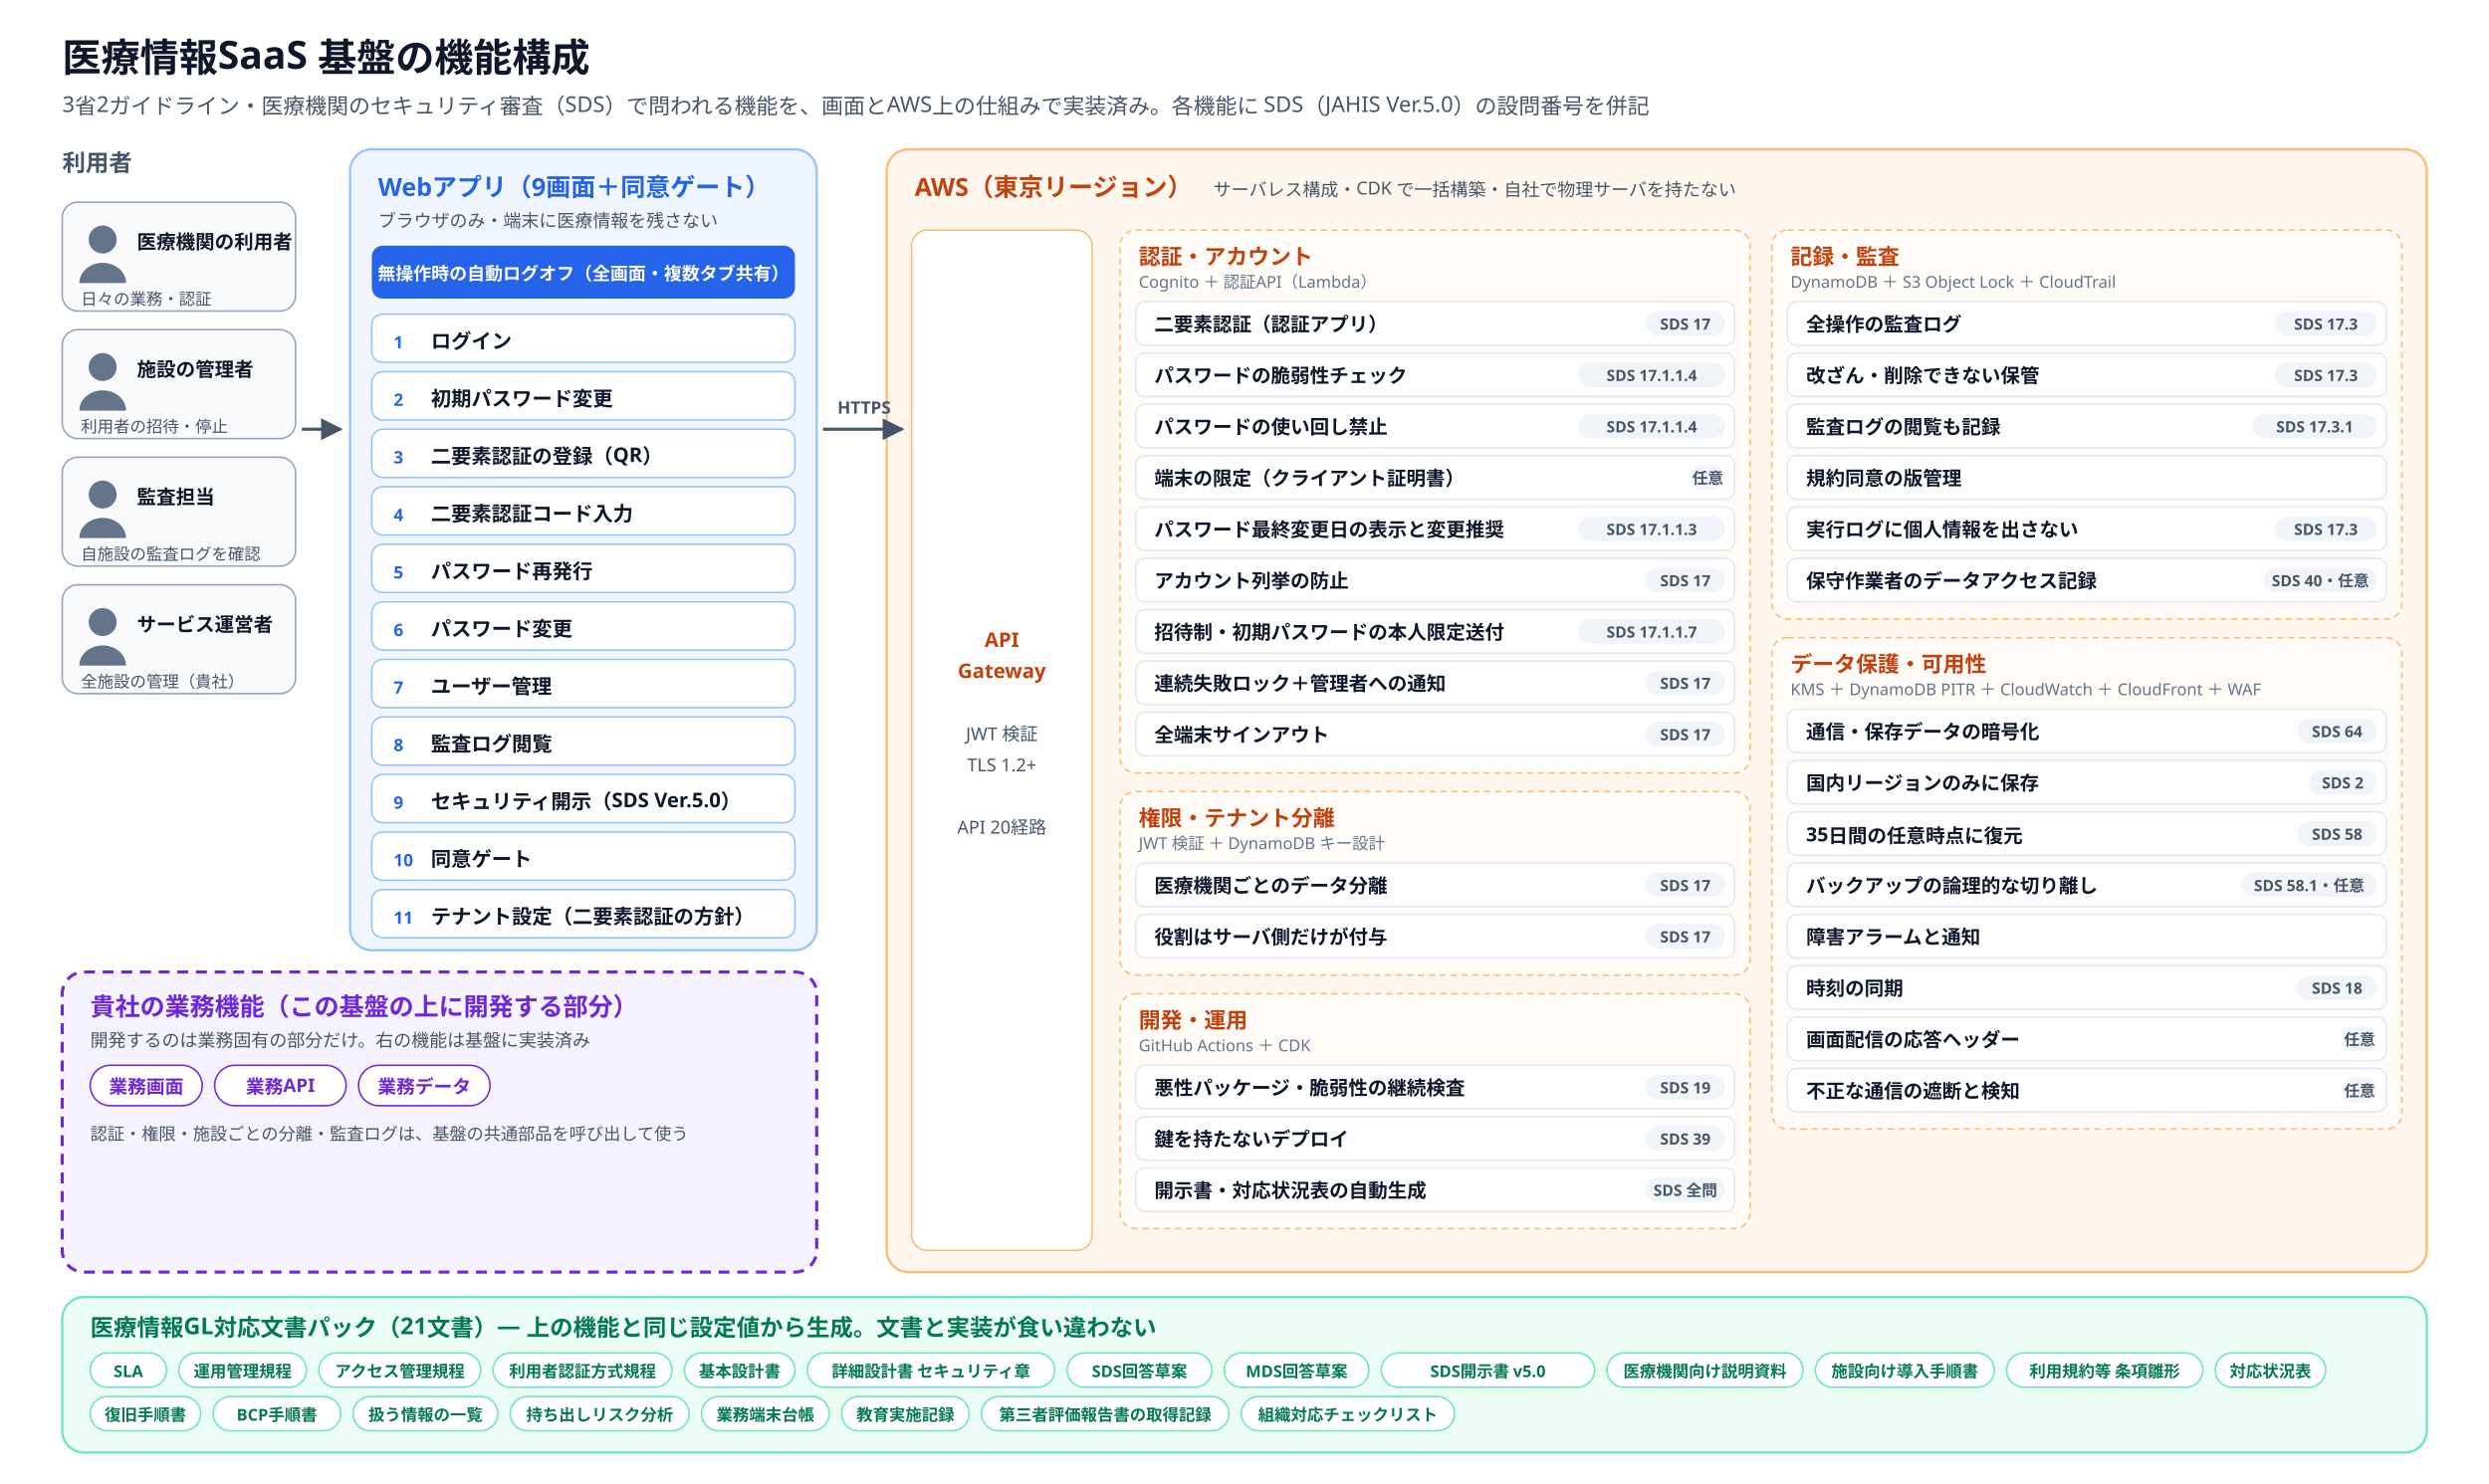
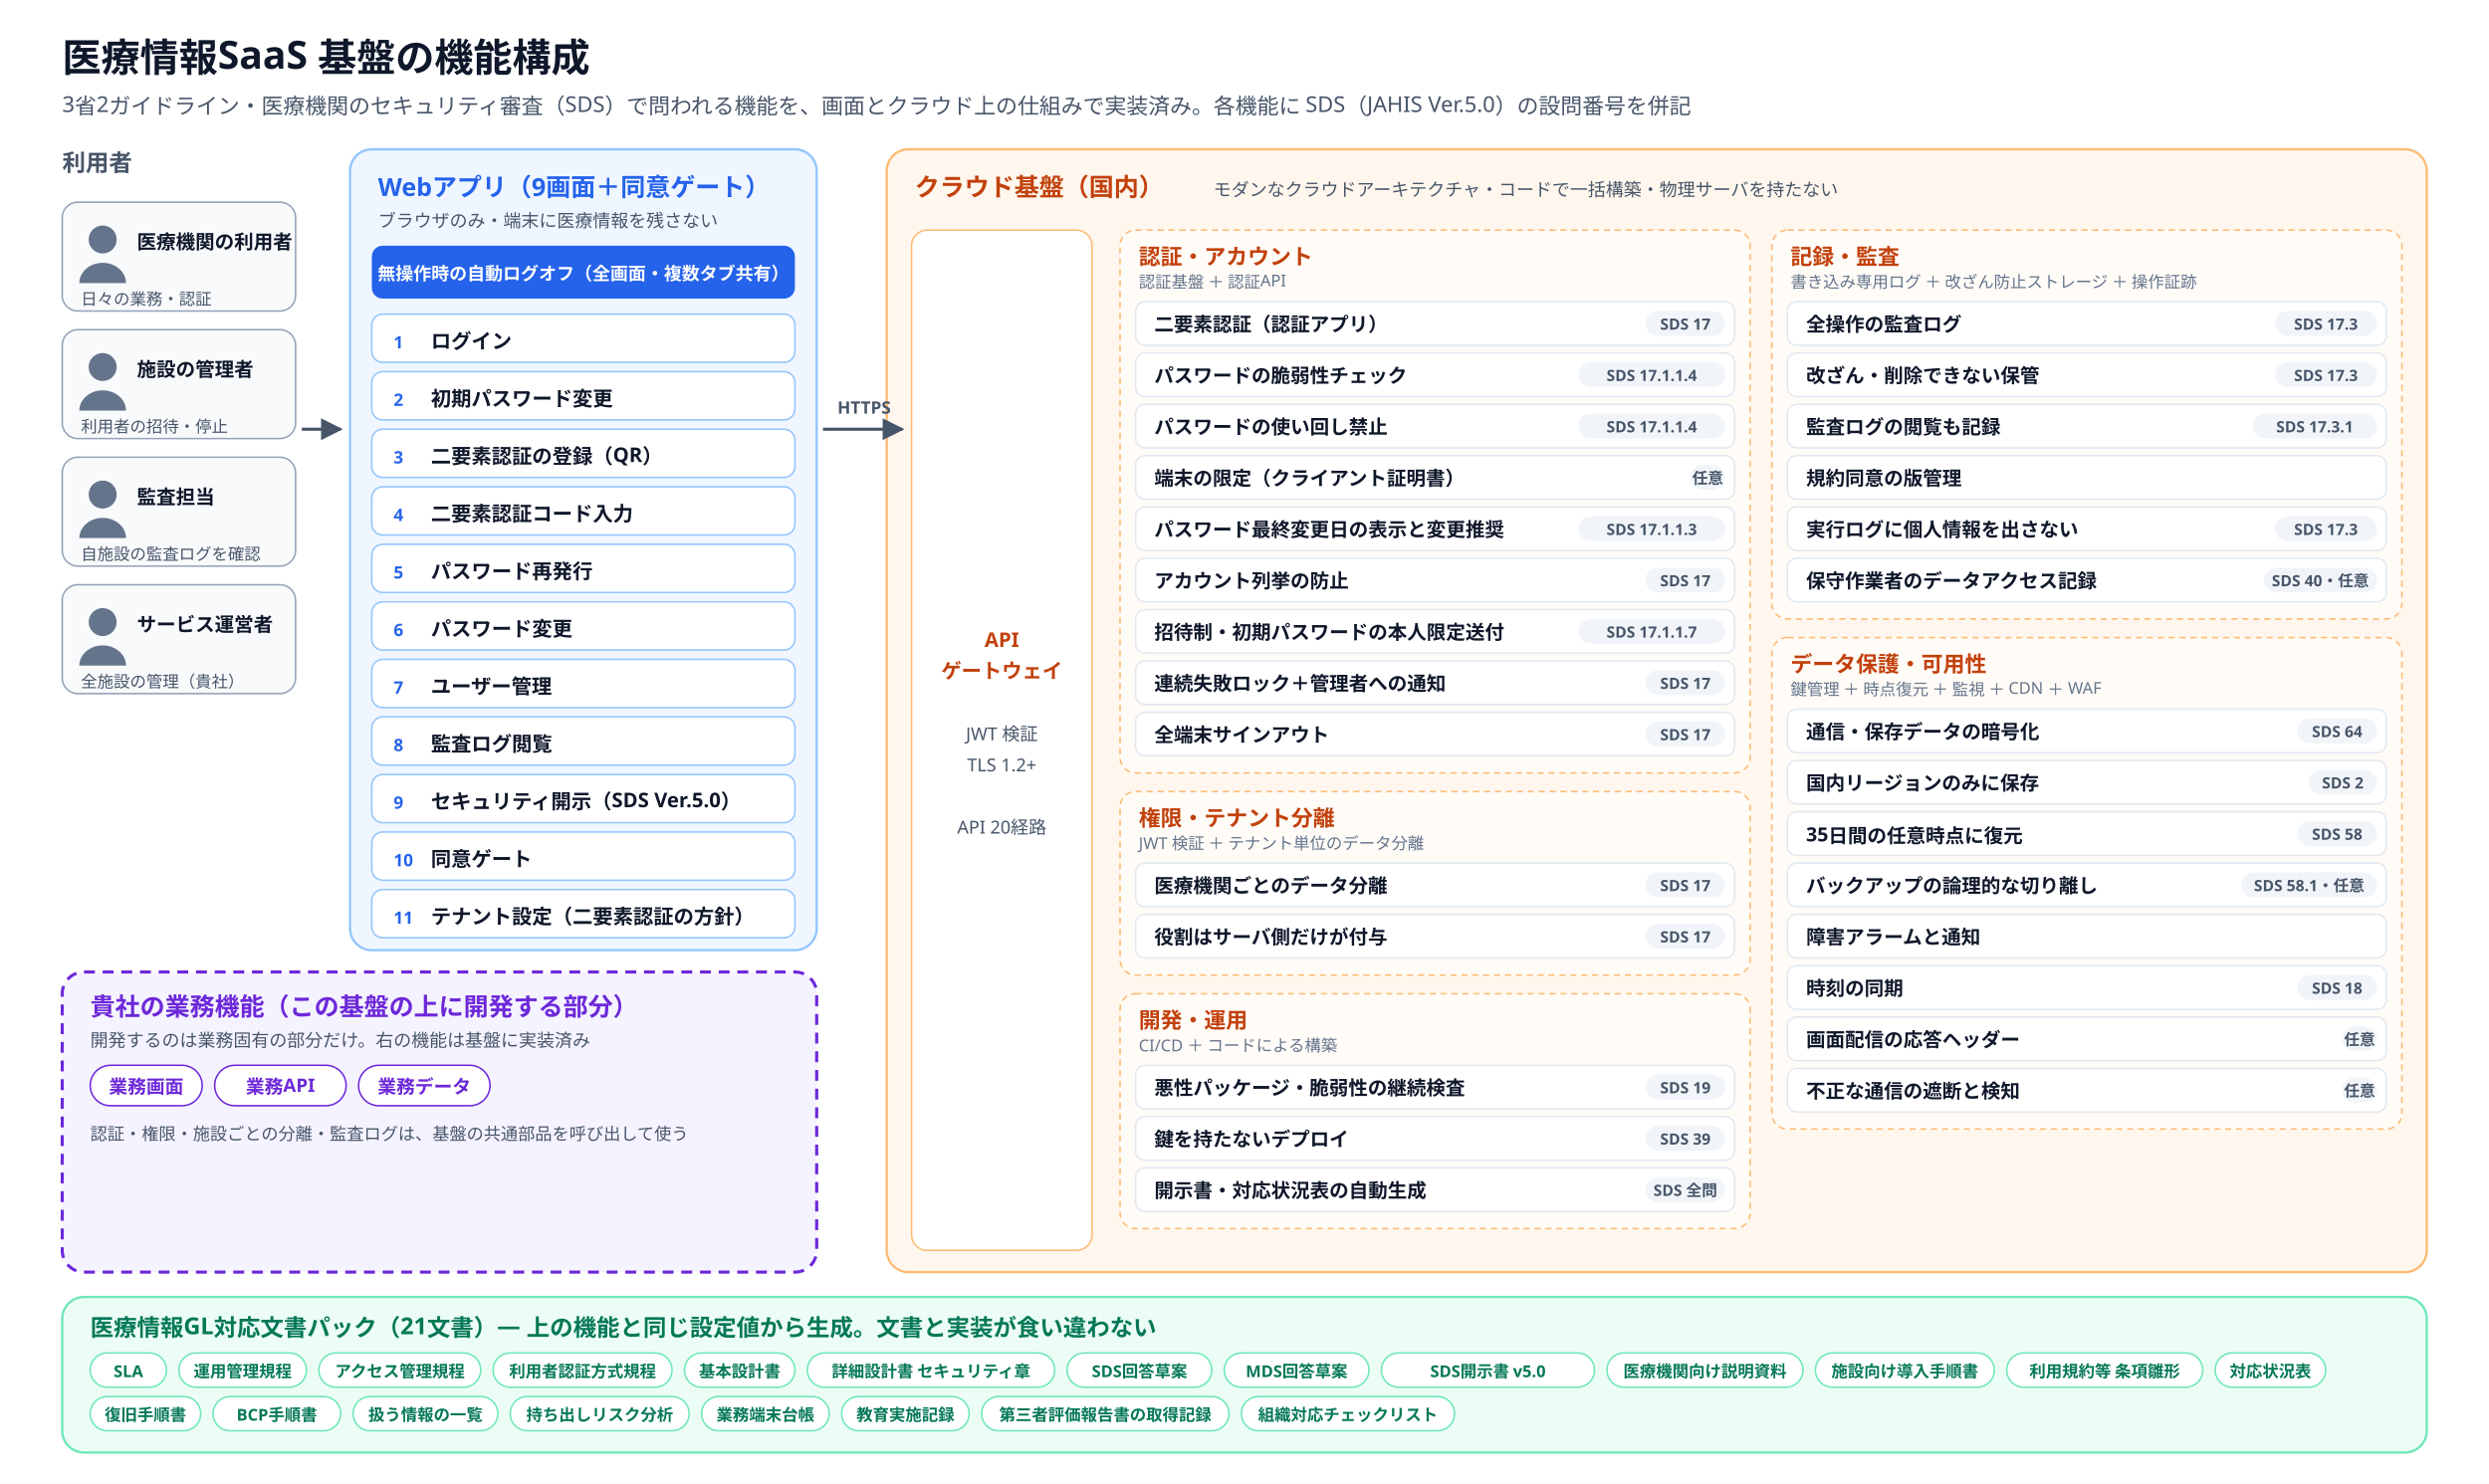
<svg xmlns="http://www.w3.org/2000/svg" viewBox="0 0 1600 954" width="1600" height="954" font-family="'Hiragino Sans','Noto Sans JP','Yu Gothic UI',sans-serif">
  <defs>
    <marker id="ar" viewBox="0 0 10 10" refX="9" refY="5" markerWidth="7" markerHeight="7" orient="auto">
      <path d="M0 0L10 5L0 10z" fill="#475569" />
    </marker>
  </defs>
  <rect width="1600" height="954" fill="#ffffff" />
  <text x="40" y="46" font-size="25" font-weight="700" fill="#0f172a" text-anchor="start">医療情報SaaS 基盤の機能構成</text>
-   <text x="40" y="72" font-size="14" font-weight="400" fill="#475569" text-anchor="start">3省2ガイドライン・医療機関のセキュリティ審査（SDS）で問われる機能を、画面とAWS上の仕組みで実装済み。各機能に SDS（JAHIS Ver.5.0）の設問番号を併記</text>
+   <text x="40" y="72" font-size="14" font-weight="400" fill="#475569" text-anchor="start">3省2ガイドライン・医療機関のセキュリティ審査（SDS）で問われる機能を、画面とクラウド上の仕組みで実装済み。各機能に SDS（JAHIS Ver.5.0）の設問番号を併記</text>
  <text x="40" y="110" font-size="15" font-weight="700" fill="#475569" text-anchor="start">利用者</text>
  <rect x="40" y="130" width="150" height="70" rx="10" fill="#f8fafc" stroke="#94a3b8" />
  <circle cx="66" cy="154" r="9" fill="#64748b" />
  <path d="M51 182 a15 13 0 0 1 30 0z" fill="#64748b" />
  <text x="88" y="160" font-size="12.5" font-weight="700" fill="#0f172a" text-anchor="start">医療機関の利用者</text>
  <text x="52" y="196" font-size="10.5" font-weight="400" fill="#475569" text-anchor="start">日々の業務・認証</text>
  <rect x="40" y="212" width="150" height="70" rx="10" fill="#f8fafc" stroke="#94a3b8" />
  <circle cx="66" cy="236" r="9" fill="#64748b" />
  <path d="M51 264 a15 13 0 0 1 30 0z" fill="#64748b" />
  <text x="88" y="242" font-size="12.5" font-weight="700" fill="#0f172a" text-anchor="start">施設の管理者</text>
  <text x="52" y="278" font-size="10.5" font-weight="400" fill="#475569" text-anchor="start">利用者の招待・停止</text>
  <rect x="40" y="294" width="150" height="70" rx="10" fill="#f8fafc" stroke="#94a3b8" />
  <circle cx="66" cy="318" r="9" fill="#64748b" />
  <path d="M51 346 a15 13 0 0 1 30 0z" fill="#64748b" />
  <text x="88" y="324" font-size="12.5" font-weight="700" fill="#0f172a" text-anchor="start">監査担当</text>
  <text x="52" y="360" font-size="10.5" font-weight="400" fill="#475569" text-anchor="start">自施設の監査ログを確認</text>
  <rect x="40" y="376" width="150" height="70" rx="10" fill="#f8fafc" stroke="#94a3b8" />
  <circle cx="66" cy="400" r="9" fill="#64748b" />
  <path d="M51 428 a15 13 0 0 1 30 0z" fill="#64748b" />
  <text x="88" y="406" font-size="12.5" font-weight="700" fill="#0f172a" text-anchor="start">サービス運営者</text>
  <text x="52" y="442" font-size="10.5" font-weight="400" fill="#475569" text-anchor="start">全施設の管理（貴社）</text>
  <rect x="225" y="96" width="300" height="515" rx="14" fill="#eff6ff" stroke="#93c5fd" stroke-width="1.5" />
  <text x="243" y="126" font-size="16" font-weight="700" fill="#2563eb" text-anchor="start">Webアプリ（9画面＋同意ゲート）</text>
  <text x="243" y="146" font-size="11.5" font-weight="400" fill="#475569" text-anchor="start">ブラウザのみ・端末に医療情報を残さない</text>
  <rect x="239" y="158" width="272" height="34" rx="7" fill="#2563eb" />
  <text x="375.0" y="180" font-size="11.5" font-weight="700" fill="#ffffff" text-anchor="middle">無操作時の自動ログオフ（全画面・複数タブ共有）</text>
  <rect x="239" y="202" width="272" height="31" rx="7" fill="#ffffff" stroke="#93c5fd" />
  <text x="253" y="224" font-size="11" font-weight="700" fill="#2563eb" text-anchor="start"> 1</text>
  <text x="277" y="224" font-size="13" font-weight="600" fill="#0f172a" text-anchor="start">ログイン</text>
  <rect x="239" y="239" width="272" height="31" rx="7" fill="#ffffff" stroke="#93c5fd" />
  <text x="253" y="261" font-size="11" font-weight="700" fill="#2563eb" text-anchor="start"> 2</text>
  <text x="277" y="261" font-size="13" font-weight="600" fill="#0f172a" text-anchor="start">初期パスワード変更</text>
  <rect x="239" y="276" width="272" height="31" rx="7" fill="#ffffff" stroke="#93c5fd" />
  <text x="253" y="298" font-size="11" font-weight="700" fill="#2563eb" text-anchor="start"> 3</text>
  <text x="277" y="298" font-size="13" font-weight="600" fill="#0f172a" text-anchor="start">二要素認証の登録（QR）</text>
  <rect x="239" y="313" width="272" height="31" rx="7" fill="#ffffff" stroke="#93c5fd" />
  <text x="253" y="335" font-size="11" font-weight="700" fill="#2563eb" text-anchor="start"> 4</text>
  <text x="277" y="335" font-size="13" font-weight="600" fill="#0f172a" text-anchor="start">二要素認証コード入力</text>
  <rect x="239" y="350" width="272" height="31" rx="7" fill="#ffffff" stroke="#93c5fd" />
  <text x="253" y="372" font-size="11" font-weight="700" fill="#2563eb" text-anchor="start"> 5</text>
  <text x="277" y="372" font-size="13" font-weight="600" fill="#0f172a" text-anchor="start">パスワード再発行</text>
  <rect x="239" y="387" width="272" height="31" rx="7" fill="#ffffff" stroke="#93c5fd" />
  <text x="253" y="409" font-size="11" font-weight="700" fill="#2563eb" text-anchor="start"> 6</text>
  <text x="277" y="409" font-size="13" font-weight="600" fill="#0f172a" text-anchor="start">パスワード変更</text>
  <rect x="239" y="424" width="272" height="31" rx="7" fill="#ffffff" stroke="#93c5fd" />
  <text x="253" y="446" font-size="11" font-weight="700" fill="#2563eb" text-anchor="start"> 7</text>
  <text x="277" y="446" font-size="13" font-weight="600" fill="#0f172a" text-anchor="start">ユーザー管理</text>
  <rect x="239" y="461" width="272" height="31" rx="7" fill="#ffffff" stroke="#93c5fd" />
  <text x="253" y="483" font-size="11" font-weight="700" fill="#2563eb" text-anchor="start"> 8</text>
  <text x="277" y="483" font-size="13" font-weight="600" fill="#0f172a" text-anchor="start">監査ログ閲覧</text>
  <rect x="239" y="498" width="272" height="31" rx="7" fill="#ffffff" stroke="#93c5fd" />
  <text x="253" y="520" font-size="11" font-weight="700" fill="#2563eb" text-anchor="start"> 9</text>
  <text x="277" y="520" font-size="13" font-weight="600" fill="#0f172a" text-anchor="start">セキュリティ開示（SDS Ver.5.0）</text>
  <rect x="239" y="535" width="272" height="31" rx="7" fill="#ffffff" stroke="#93c5fd" />
  <text x="253" y="557" font-size="11" font-weight="700" fill="#2563eb" text-anchor="start">10</text>
  <text x="277" y="557" font-size="13" font-weight="600" fill="#0f172a" text-anchor="start">同意ゲート</text>
  <rect x="239" y="572" width="272" height="31" rx="7" fill="#ffffff" stroke="#93c5fd" />
  <text x="253" y="594" font-size="11" font-weight="700" fill="#2563eb" text-anchor="start">11</text>
  <text x="277" y="594" font-size="13" font-weight="600" fill="#0f172a" text-anchor="start">テナント設定（二要素認証の方針）</text>
  <line x1="194" y1="276" x2="219" y2="276" stroke="#475569" stroke-width="2" marker-end="url(#ar)" />
  <rect x="570" y="96" width="990" height="722" rx="14" fill="#fff7ed" stroke="#fdba74" stroke-width="1.5" />
-   <text x="588" y="126" font-size="16" font-weight="700" fill="#c2410c" text-anchor="start">AWS（東京リージョン）</text>
-   <text x="780" y="126" font-size="11.5" font-weight="400" fill="#475569" text-anchor="start">サーバレス構成・CDK で一括構築・自社で物理サーバを持たない</text>
+   <text x="588" y="126" font-size="16" font-weight="700" fill="#c2410c" text-anchor="start">クラウド基盤（国内）</text>
+   <text x="780" y="126" font-size="11.5" font-weight="400" fill="#475569" text-anchor="start">モダンなクラウドアーキテクチャ・コードで一括構築・物理サーバを持たない</text>
  <rect x="586" y="148" width="116" height="656" rx="10" fill="#ffffff" stroke="#fdba74" />
  <text x="644.0" y="416.0" font-size="13" font-weight="700" fill="#c2410c" text-anchor="middle">API</text>
-   <text x="644.0" y="436.0" font-size="13" font-weight="700" fill="#c2410c" text-anchor="middle">Gateway</text>
+   <text x="644.0" y="436.0" font-size="13" font-weight="700" fill="#c2410c" text-anchor="middle">ゲートウェイ</text>
  <text x="644.0" y="456.0" font-size="11.5" font-weight="400" fill="#475569" text-anchor="middle" />
  <text x="644.0" y="476.0" font-size="11.5" font-weight="400" fill="#475569" text-anchor="middle">JWT 検証</text>
  <text x="644.0" y="496.0" font-size="11.5" font-weight="400" fill="#475569" text-anchor="middle">TLS 1.2+</text>
  <text x="644.0" y="516.0" font-size="11.5" font-weight="400" fill="#475569" text-anchor="middle" />
  <text x="644.0" y="536.0" font-size="11.5" font-weight="400" fill="#475569" text-anchor="middle">API 20経路</text>
  <line x1="529" y1="276" x2="580" y2="276" stroke="#475569" stroke-width="2" marker-end="url(#ar)" />
  <text x="555.5" y="266" font-size="11" font-weight="700" fill="#475569" text-anchor="middle">HTTPS</text>
  <rect x="720" y="148" width="405.0" height="349" rx="10" fill="#ffffff" fill-opacity="0.55" stroke="#fdba74" stroke-dasharray="4 3" />
  <text x="732" y="170" font-size="14" font-weight="700" fill="#c2410c" text-anchor="start">認証・アカウント</text>
-   <text x="732" y="185" font-size="10.5" font-weight="400" fill="#64748b" text-anchor="start">Cognito ＋ 認証API（Lambda）</text>
+   <text x="732" y="185" font-size="10.5" font-weight="400" fill="#64748b" text-anchor="start">認証基盤 ＋ 認証API</text>
  <rect x="730" y="194" width="385.0" height="28" rx="6" fill="#ffffff" stroke="#e2e8f0" />
  <text x="742" y="213" font-size="12.5" font-weight="600" fill="#0f172a" text-anchor="start">二要素認証（認証アプリ）</text>
  <rect x="1057.8" y="200" width="51.2" height="16" rx="8" fill="#f1f5f9" />
  <text x="1083.4" y="212" font-size="10" font-weight="600" fill="#475569" text-anchor="middle">SDS 17</text>
  <rect x="730" y="227" width="385.0" height="28" rx="6" fill="#ffffff" stroke="#e2e8f0" />
  <text x="742" y="246" font-size="12.5" font-weight="600" fill="#0f172a" text-anchor="start">パスワードの脆弱性チェック</text>
  <rect x="1014.6" y="233" width="94.4" height="16" rx="8" fill="#f1f5f9" />
  <text x="1061.8" y="245" font-size="10" font-weight="600" fill="#475569" text-anchor="middle">SDS 17.1.1.4</text>
  <rect x="730" y="260" width="385.0" height="28" rx="6" fill="#ffffff" stroke="#e2e8f0" />
  <text x="742" y="279" font-size="12.5" font-weight="600" fill="#0f172a" text-anchor="start">パスワードの使い回し禁止</text>
  <rect x="1014.6" y="266" width="94.4" height="16" rx="8" fill="#f1f5f9" />
  <text x="1061.8" y="278" font-size="10" font-weight="600" fill="#475569" text-anchor="middle">SDS 17.1.1.4</text>
  <rect x="730" y="293" width="385.0" height="28" rx="6" fill="#ffffff" stroke="#e2e8f0" />
  <text x="742" y="312" font-size="12.5" font-weight="600" fill="#0f172a" text-anchor="start">端末の限定（クライアント証明書）</text>
  <rect x="1086.6" y="299" width="22.4" height="16" rx="8" fill="#f1f5f9" />
  <text x="1097.8" y="311" font-size="10" font-weight="600" fill="#475569" text-anchor="middle">任意</text>
  <rect x="730" y="326" width="385.0" height="28" rx="6" fill="#ffffff" stroke="#e2e8f0" />
  <text x="742" y="345" font-size="12.5" font-weight="600" fill="#0f172a" text-anchor="start">パスワード最終変更日の表示と変更推奨</text>
  <rect x="1014.6" y="332" width="94.4" height="16" rx="8" fill="#f1f5f9" />
  <text x="1061.8" y="344" font-size="10" font-weight="600" fill="#475569" text-anchor="middle">SDS 17.1.1.3</text>
  <rect x="730" y="359" width="385.0" height="28" rx="6" fill="#ffffff" stroke="#e2e8f0" />
  <text x="742" y="378" font-size="12.5" font-weight="600" fill="#0f172a" text-anchor="start">アカウント列挙の防止</text>
  <rect x="1057.8" y="365" width="51.2" height="16" rx="8" fill="#f1f5f9" />
  <text x="1083.4" y="377" font-size="10" font-weight="600" fill="#475569" text-anchor="middle">SDS 17</text>
  <rect x="730" y="392" width="385.0" height="28" rx="6" fill="#ffffff" stroke="#e2e8f0" />
  <text x="742" y="411" font-size="12.5" font-weight="600" fill="#0f172a" text-anchor="start">招待制・初期パスワードの本人限定送付</text>
  <rect x="1014.6" y="398" width="94.4" height="16" rx="8" fill="#f1f5f9" />
  <text x="1061.8" y="410" font-size="10" font-weight="600" fill="#475569" text-anchor="middle">SDS 17.1.1.7</text>
  <rect x="730" y="425" width="385.0" height="28" rx="6" fill="#ffffff" stroke="#e2e8f0" />
  <text x="742" y="444" font-size="12.5" font-weight="600" fill="#0f172a" text-anchor="start">連続失敗ロック＋管理者への通知</text>
  <rect x="1057.8" y="431" width="51.2" height="16" rx="8" fill="#f1f5f9" />
  <text x="1083.4" y="443" font-size="10" font-weight="600" fill="#475569" text-anchor="middle">SDS 17</text>
  <rect x="730" y="458" width="385.0" height="28" rx="6" fill="#ffffff" stroke="#e2e8f0" />
  <text x="742" y="477" font-size="12.5" font-weight="600" fill="#0f172a" text-anchor="start">全端末サインアウト</text>
  <rect x="1057.8" y="464" width="51.2" height="16" rx="8" fill="#f1f5f9" />
  <text x="1083.4" y="476" font-size="10" font-weight="600" fill="#475569" text-anchor="middle">SDS 17</text>
  <rect x="720" y="509" width="405.0" height="118" rx="10" fill="#ffffff" fill-opacity="0.55" stroke="#fdba74" stroke-dasharray="4 3" />
  <text x="732" y="531" font-size="14" font-weight="700" fill="#c2410c" text-anchor="start">権限・テナント分離</text>
-   <text x="732" y="546" font-size="10.5" font-weight="400" fill="#64748b" text-anchor="start">JWT 検証 ＋ DynamoDB キー設計</text>
+   <text x="732" y="546" font-size="10.5" font-weight="400" fill="#64748b" text-anchor="start">JWT 検証 ＋ テナント単位のデータ分離</text>
  <rect x="730" y="555" width="385.0" height="28" rx="6" fill="#ffffff" stroke="#e2e8f0" />
  <text x="742" y="574" font-size="12.5" font-weight="600" fill="#0f172a" text-anchor="start">医療機関ごとのデータ分離</text>
  <rect x="1057.8" y="561" width="51.2" height="16" rx="8" fill="#f1f5f9" />
  <text x="1083.4" y="573" font-size="10" font-weight="600" fill="#475569" text-anchor="middle">SDS 17</text>
  <rect x="730" y="588" width="385.0" height="28" rx="6" fill="#ffffff" stroke="#e2e8f0" />
  <text x="742" y="607" font-size="12.5" font-weight="600" fill="#0f172a" text-anchor="start">役割はサーバ側だけが付与</text>
  <rect x="1057.8" y="594" width="51.2" height="16" rx="8" fill="#f1f5f9" />
  <text x="1083.4" y="606" font-size="10" font-weight="600" fill="#475569" text-anchor="middle">SDS 17</text>
  <rect x="720" y="639" width="405.0" height="151" rx="10" fill="#ffffff" fill-opacity="0.55" stroke="#fdba74" stroke-dasharray="4 3" />
  <text x="732" y="661" font-size="14" font-weight="700" fill="#c2410c" text-anchor="start">開発・運用</text>
-   <text x="732" y="676" font-size="10.5" font-weight="400" fill="#64748b" text-anchor="start">GitHub Actions ＋ CDK</text>
+   <text x="732" y="676" font-size="10.5" font-weight="400" fill="#64748b" text-anchor="start">CI/CD ＋ コードによる構築</text>
  <rect x="730" y="685" width="385.0" height="28" rx="6" fill="#ffffff" stroke="#e2e8f0" />
  <text x="742" y="704" font-size="12.5" font-weight="600" fill="#0f172a" text-anchor="start">悪性パッケージ・脆弱性の継続検査</text>
  <rect x="1057.8" y="691" width="51.2" height="16" rx="8" fill="#f1f5f9" />
  <text x="1083.4" y="703" font-size="10" font-weight="600" fill="#475569" text-anchor="middle">SDS 19</text>
  <rect x="730" y="718" width="385.0" height="28" rx="6" fill="#ffffff" stroke="#e2e8f0" />
  <text x="742" y="737" font-size="12.5" font-weight="600" fill="#0f172a" text-anchor="start">鍵を持たないデプロイ</text>
  <rect x="1057.8" y="724" width="51.2" height="16" rx="8" fill="#f1f5f9" />
  <text x="1083.4" y="736" font-size="10" font-weight="600" fill="#475569" text-anchor="middle">SDS 39</text>
  <rect x="730" y="751" width="385.0" height="28" rx="6" fill="#ffffff" stroke="#e2e8f0" />
  <text x="742" y="770" font-size="12.5" font-weight="600" fill="#0f172a" text-anchor="start">開示書・対応状況表の自動生成</text>
  <rect x="1057.8" y="757" width="51.2" height="16" rx="8" fill="#f1f5f9" />
  <text x="1083.4" y="769" font-size="10" font-weight="600" fill="#475569" text-anchor="middle">SDS 全問</text>
  <rect x="1139.0" y="148" width="405.0" height="250" rx="10" fill="#ffffff" fill-opacity="0.55" stroke="#fdba74" stroke-dasharray="4 3" />
  <text x="1151.0" y="170" font-size="14" font-weight="700" fill="#c2410c" text-anchor="start">記録・監査</text>
-   <text x="1151.0" y="185" font-size="10.5" font-weight="400" fill="#64748b" text-anchor="start">DynamoDB ＋ S3 Object Lock ＋ CloudTrail</text>
+   <text x="1151.0" y="185" font-size="10.5" font-weight="400" fill="#64748b" text-anchor="start">書き込み専用ログ ＋ 改ざん防止ストレージ ＋ 操作証跡</text>
  <rect x="1149.0" y="194" width="385.0" height="28" rx="6" fill="#ffffff" stroke="#e2e8f0" />
  <text x="1161.0" y="213" font-size="12.5" font-weight="600" fill="#0f172a" text-anchor="start">全操作の監査ログ</text>
  <rect x="1462.4" y="200" width="65.6" height="16" rx="8" fill="#f1f5f9" />
  <text x="1495.2" y="212" font-size="10" font-weight="600" fill="#475569" text-anchor="middle">SDS 17.3</text>
  <rect x="1149.0" y="227" width="385.0" height="28" rx="6" fill="#ffffff" stroke="#e2e8f0" />
  <text x="1161.0" y="246" font-size="12.5" font-weight="600" fill="#0f172a" text-anchor="start">改ざん・削除できない保管</text>
  <rect x="1462.4" y="233" width="65.6" height="16" rx="8" fill="#f1f5f9" />
  <text x="1495.2" y="245" font-size="10" font-weight="600" fill="#475569" text-anchor="middle">SDS 17.3</text>
  <rect x="1149.0" y="260" width="385.0" height="28" rx="6" fill="#ffffff" stroke="#e2e8f0" />
  <text x="1161.0" y="279" font-size="12.5" font-weight="600" fill="#0f172a" text-anchor="start">監査ログの閲覧も記録</text>
  <rect x="1448.0" y="266" width="80.0" height="16" rx="8" fill="#f1f5f9" />
  <text x="1488.0" y="278" font-size="10" font-weight="600" fill="#475569" text-anchor="middle">SDS 17.3.1</text>
  <rect x="1149.0" y="293" width="385.0" height="28" rx="6" fill="#ffffff" stroke="#e2e8f0" />
  <text x="1161.0" y="312" font-size="12.5" font-weight="600" fill="#0f172a" text-anchor="start">規約同意の版管理</text>
  <rect x="1149.0" y="326" width="385.0" height="28" rx="6" fill="#ffffff" stroke="#e2e8f0" />
  <text x="1161.0" y="345" font-size="12.5" font-weight="600" fill="#0f172a" text-anchor="start">実行ログに個人情報を出さない</text>
  <rect x="1462.4" y="332" width="65.6" height="16" rx="8" fill="#f1f5f9" />
  <text x="1495.2" y="344" font-size="10" font-weight="600" fill="#475569" text-anchor="middle">SDS 17.3</text>
  <rect x="1149.0" y="359" width="385.0" height="28" rx="6" fill="#ffffff" stroke="#e2e8f0" />
  <text x="1161.0" y="378" font-size="12.5" font-weight="600" fill="#0f172a" text-anchor="start">保守作業者のデータアクセス記録</text>
  <rect x="1455.2" y="365" width="72.8" height="16" rx="8" fill="#f1f5f9" />
  <text x="1491.6" y="377" font-size="10" font-weight="600" fill="#475569" text-anchor="middle">SDS 40・任意</text>
  <rect x="1139.0" y="410" width="405.0" height="316" rx="10" fill="#ffffff" fill-opacity="0.55" stroke="#fdba74" stroke-dasharray="4 3" />
  <text x="1151.0" y="432" font-size="14" font-weight="700" fill="#c2410c" text-anchor="start">データ保護・可用性</text>
-   <text x="1151.0" y="447" font-size="10.5" font-weight="400" fill="#64748b" text-anchor="start">KMS ＋ DynamoDB PITR ＋ CloudWatch ＋ CloudFront ＋ WAF</text>
+   <text x="1151.0" y="447" font-size="10.5" font-weight="400" fill="#64748b" text-anchor="start">鍵管理 ＋ 時点復元 ＋ 監視 ＋ CDN ＋ WAF</text>
  <rect x="1149.0" y="456" width="385.0" height="28" rx="6" fill="#ffffff" stroke="#e2e8f0" />
  <text x="1161.0" y="475" font-size="12.5" font-weight="600" fill="#0f172a" text-anchor="start">通信・保存データの暗号化</text>
  <rect x="1476.8" y="462" width="51.2" height="16" rx="8" fill="#f1f5f9" />
  <text x="1502.4" y="474" font-size="10" font-weight="600" fill="#475569" text-anchor="middle">SDS 64</text>
  <rect x="1149.0" y="489" width="385.0" height="28" rx="6" fill="#ffffff" stroke="#e2e8f0" />
  <text x="1161.0" y="508" font-size="12.5" font-weight="600" fill="#0f172a" text-anchor="start">国内リージョンのみに保存</text>
  <rect x="1484.0" y="495" width="44.0" height="16" rx="8" fill="#f1f5f9" />
  <text x="1506.0" y="507" font-size="10" font-weight="600" fill="#475569" text-anchor="middle">SDS 2</text>
  <rect x="1149.0" y="522" width="385.0" height="28" rx="6" fill="#ffffff" stroke="#e2e8f0" />
  <text x="1161.0" y="541" font-size="12.5" font-weight="600" fill="#0f172a" text-anchor="start">35日間の任意時点に復元</text>
  <rect x="1476.8" y="528" width="51.2" height="16" rx="8" fill="#f1f5f9" />
  <text x="1502.4" y="540" font-size="10" font-weight="600" fill="#475569" text-anchor="middle">SDS 58</text>
  <rect x="1149.0" y="555" width="385.0" height="28" rx="6" fill="#ffffff" stroke="#e2e8f0" />
  <text x="1161.0" y="574" font-size="12.5" font-weight="600" fill="#0f172a" text-anchor="start">バックアップの論理的な切り離し</text>
  <rect x="1440.8" y="561" width="87.2" height="16" rx="8" fill="#f1f5f9" />
  <text x="1484.4" y="573" font-size="10" font-weight="600" fill="#475569" text-anchor="middle">SDS 58.1・任意</text>
  <rect x="1149.0" y="588" width="385.0" height="28" rx="6" fill="#ffffff" stroke="#e2e8f0" />
  <text x="1161.0" y="607" font-size="12.5" font-weight="600" fill="#0f172a" text-anchor="start">障害アラームと通知</text>
  <rect x="1149.0" y="621" width="385.0" height="28" rx="6" fill="#ffffff" stroke="#e2e8f0" />
  <text x="1161.0" y="640" font-size="12.5" font-weight="600" fill="#0f172a" text-anchor="start">時刻の同期</text>
  <rect x="1476.8" y="627" width="51.2" height="16" rx="8" fill="#f1f5f9" />
  <text x="1502.4" y="639" font-size="10" font-weight="600" fill="#475569" text-anchor="middle">SDS 18</text>
  <rect x="1149.0" y="654" width="385.0" height="28" rx="6" fill="#ffffff" stroke="#e2e8f0" />
  <text x="1161.0" y="673" font-size="12.5" font-weight="600" fill="#0f172a" text-anchor="start">画面配信の応答ヘッダー</text>
  <rect x="1505.6" y="660" width="22.4" height="16" rx="8" fill="#f1f5f9" />
  <text x="1516.8" y="672" font-size="10" font-weight="600" fill="#475569" text-anchor="middle">任意</text>
  <rect x="1149.0" y="687" width="385.0" height="28" rx="6" fill="#ffffff" stroke="#e2e8f0" />
  <text x="1161.0" y="706" font-size="12.5" font-weight="600" fill="#0f172a" text-anchor="start">不正な通信の遮断と検知</text>
  <rect x="1505.6" y="693" width="22.4" height="16" rx="8" fill="#f1f5f9" />
  <text x="1516.8" y="705" font-size="10" font-weight="600" fill="#475569" text-anchor="middle">任意</text>
  <rect x="40" y="625" width="485" height="193" rx="14" fill="#f5f3ff" stroke="#6d28d9" stroke-width="2" stroke-dasharray="7 5" />
  <text x="58" y="653" font-size="16" font-weight="700" fill="#6d28d9" text-anchor="start">貴社の業務機能（この基盤の上に開発する部分）</text>
  <text x="58" y="673" font-size="11.5" font-weight="400" fill="#475569" text-anchor="start">開発するのは業務固有の部分だけ。右の機能は基盤に実装済み</text>
  <rect x="58" y="685" width="72.0" height="26" rx="13" fill="#ffffff" stroke="#6d28d9" />
  <text x="94.0" y="703" font-size="12" font-weight="600" fill="#6d28d9" text-anchor="middle">業務画面</text>
  <rect x="138.0" y="685" width="84.5" height="26" rx="13" fill="#ffffff" stroke="#6d28d9" />
  <text x="180.25" y="703" font-size="12" font-weight="600" fill="#6d28d9" text-anchor="middle">業務API</text>
  <rect x="230.5" y="685" width="84.5" height="26" rx="13" fill="#ffffff" stroke="#6d28d9" />
  <text x="272.75" y="703" font-size="12" font-weight="600" fill="#6d28d9" text-anchor="middle">業務データ</text>
  <text x="58" y="733" font-size="11" font-weight="400" fill="#475569" text-anchor="start">認証・権限・施設ごとの分離・監査ログは、基盤の共通部品を呼び出して使う</text>
  <rect x="40" y="834" width="1520" height="100" rx="14" fill="#ecfdf5" stroke="#6ee7b7" stroke-width="1.5" />
  <text x="58" y="859" font-size="15" font-weight="700" fill="#047857" text-anchor="start">医療情報GL対応文書パック（21文書）— 上の機能と同じ設定値から生成。文書と実装が食い違わない</text>
  <rect x="58" y="870" width="49" height="22" rx="11" fill="#ffffff" stroke="#6ee7b7" />
  <text x="82.5" y="885.5" font-size="10.5" font-weight="600" fill="#047857" text-anchor="middle">SLA</text>
  <rect x="115" y="870" width="82" height="22" rx="11" fill="#ffffff" stroke="#6ee7b7" />
  <text x="156.0" y="885.5" font-size="10.5" font-weight="600" fill="#047857" text-anchor="middle">運用管理規程</text>
  <rect x="205" y="870" width="104" height="22" rx="11" fill="#ffffff" stroke="#6ee7b7" />
  <text x="257.0" y="885.5" font-size="10.5" font-weight="600" fill="#047857" text-anchor="middle">アクセス管理規程</text>
  <rect x="317" y="870" width="115" height="22" rx="11" fill="#ffffff" stroke="#6ee7b7" />
  <text x="374.5" y="885.5" font-size="10.5" font-weight="600" fill="#047857" text-anchor="middle">利用者認証方式規程</text>
  <rect x="440" y="870" width="71" height="22" rx="11" fill="#ffffff" stroke="#6ee7b7" />
  <text x="475.5" y="885.5" font-size="10.5" font-weight="600" fill="#047857" text-anchor="middle">基本設計書</text>
  <rect x="519" y="870" width="159" height="22" rx="11" fill="#ffffff" stroke="#6ee7b7" />
  <text x="598.5" y="885.5" font-size="10.5" font-weight="600" fill="#047857" text-anchor="middle">詳細設計書 セキュリティ章</text>
  <rect x="686" y="870" width="93" height="22" rx="11" fill="#ffffff" stroke="#6ee7b7" />
  <text x="732.5" y="885.5" font-size="10.5" font-weight="600" fill="#047857" text-anchor="middle">SDS回答草案</text>
  <rect x="787" y="870" width="93" height="22" rx="11" fill="#ffffff" stroke="#6ee7b7" />
  <text x="833.5" y="885.5" font-size="10.5" font-weight="600" fill="#047857" text-anchor="middle">MDS回答草案</text>
  <rect x="888" y="870" width="137" height="22" rx="11" fill="#ffffff" stroke="#6ee7b7" />
  <text x="956.5" y="885.5" font-size="10.5" font-weight="600" fill="#047857" text-anchor="middle">SDS開示書 v5.0</text>
  <rect x="1033" y="870" width="126" height="22" rx="11" fill="#ffffff" stroke="#6ee7b7" />
  <text x="1096.0" y="885.5" font-size="10.5" font-weight="600" fill="#047857" text-anchor="middle">医療機関向け説明資料</text>
  <rect x="1167" y="870" width="115" height="22" rx="11" fill="#ffffff" stroke="#6ee7b7" />
  <text x="1224.5" y="885.5" font-size="10.5" font-weight="600" fill="#047857" text-anchor="middle">施設向け導入手順書</text>
  <rect x="1290" y="870" width="126" height="22" rx="11" fill="#ffffff" stroke="#6ee7b7" />
  <text x="1353.0" y="885.5" font-size="10.5" font-weight="600" fill="#047857" text-anchor="middle">利用規約等 条項雛形</text>
  <rect x="1424" y="870" width="71" height="22" rx="11" fill="#ffffff" stroke="#6ee7b7" />
  <text x="1459.5" y="885.5" font-size="10.5" font-weight="600" fill="#047857" text-anchor="middle">対応状況表</text>
  <rect x="58" y="898" width="71" height="22" rx="11" fill="#ffffff" stroke="#6ee7b7" />
  <text x="93.5" y="913.5" font-size="10.5" font-weight="600" fill="#047857" text-anchor="middle">復旧手順書</text>
  <rect x="137" y="898" width="82" height="22" rx="11" fill="#ffffff" stroke="#6ee7b7" />
  <text x="178.0" y="913.5" font-size="10.5" font-weight="600" fill="#047857" text-anchor="middle">BCP手順書</text>
  <rect x="227" y="898" width="93" height="22" rx="11" fill="#ffffff" stroke="#6ee7b7" />
  <text x="273.5" y="913.5" font-size="10.5" font-weight="600" fill="#047857" text-anchor="middle">扱う情報の一覧</text>
  <rect x="328" y="898" width="115" height="22" rx="11" fill="#ffffff" stroke="#6ee7b7" />
  <text x="385.5" y="913.5" font-size="10.5" font-weight="600" fill="#047857" text-anchor="middle">持ち出しリスク分析</text>
  <rect x="451" y="898" width="82" height="22" rx="11" fill="#ffffff" stroke="#6ee7b7" />
  <text x="492.0" y="913.5" font-size="10.5" font-weight="600" fill="#047857" text-anchor="middle">業務端末台帳</text>
  <rect x="541" y="898" width="82" height="22" rx="11" fill="#ffffff" stroke="#6ee7b7" />
  <text x="582.0" y="913.5" font-size="10.5" font-weight="600" fill="#047857" text-anchor="middle">教育実施記録</text>
  <rect x="631" y="898" width="159" height="22" rx="11" fill="#ffffff" stroke="#6ee7b7" />
  <text x="710.5" y="913.5" font-size="10.5" font-weight="600" fill="#047857" text-anchor="middle">第三者評価報告書の取得記録</text>
  <rect x="798" y="898" width="137" height="22" rx="11" fill="#ffffff" stroke="#6ee7b7" />
  <text x="866.5" y="913.5" font-size="10.5" font-weight="600" fill="#047857" text-anchor="middle">組織対応チェックリスト</text>
</svg>
